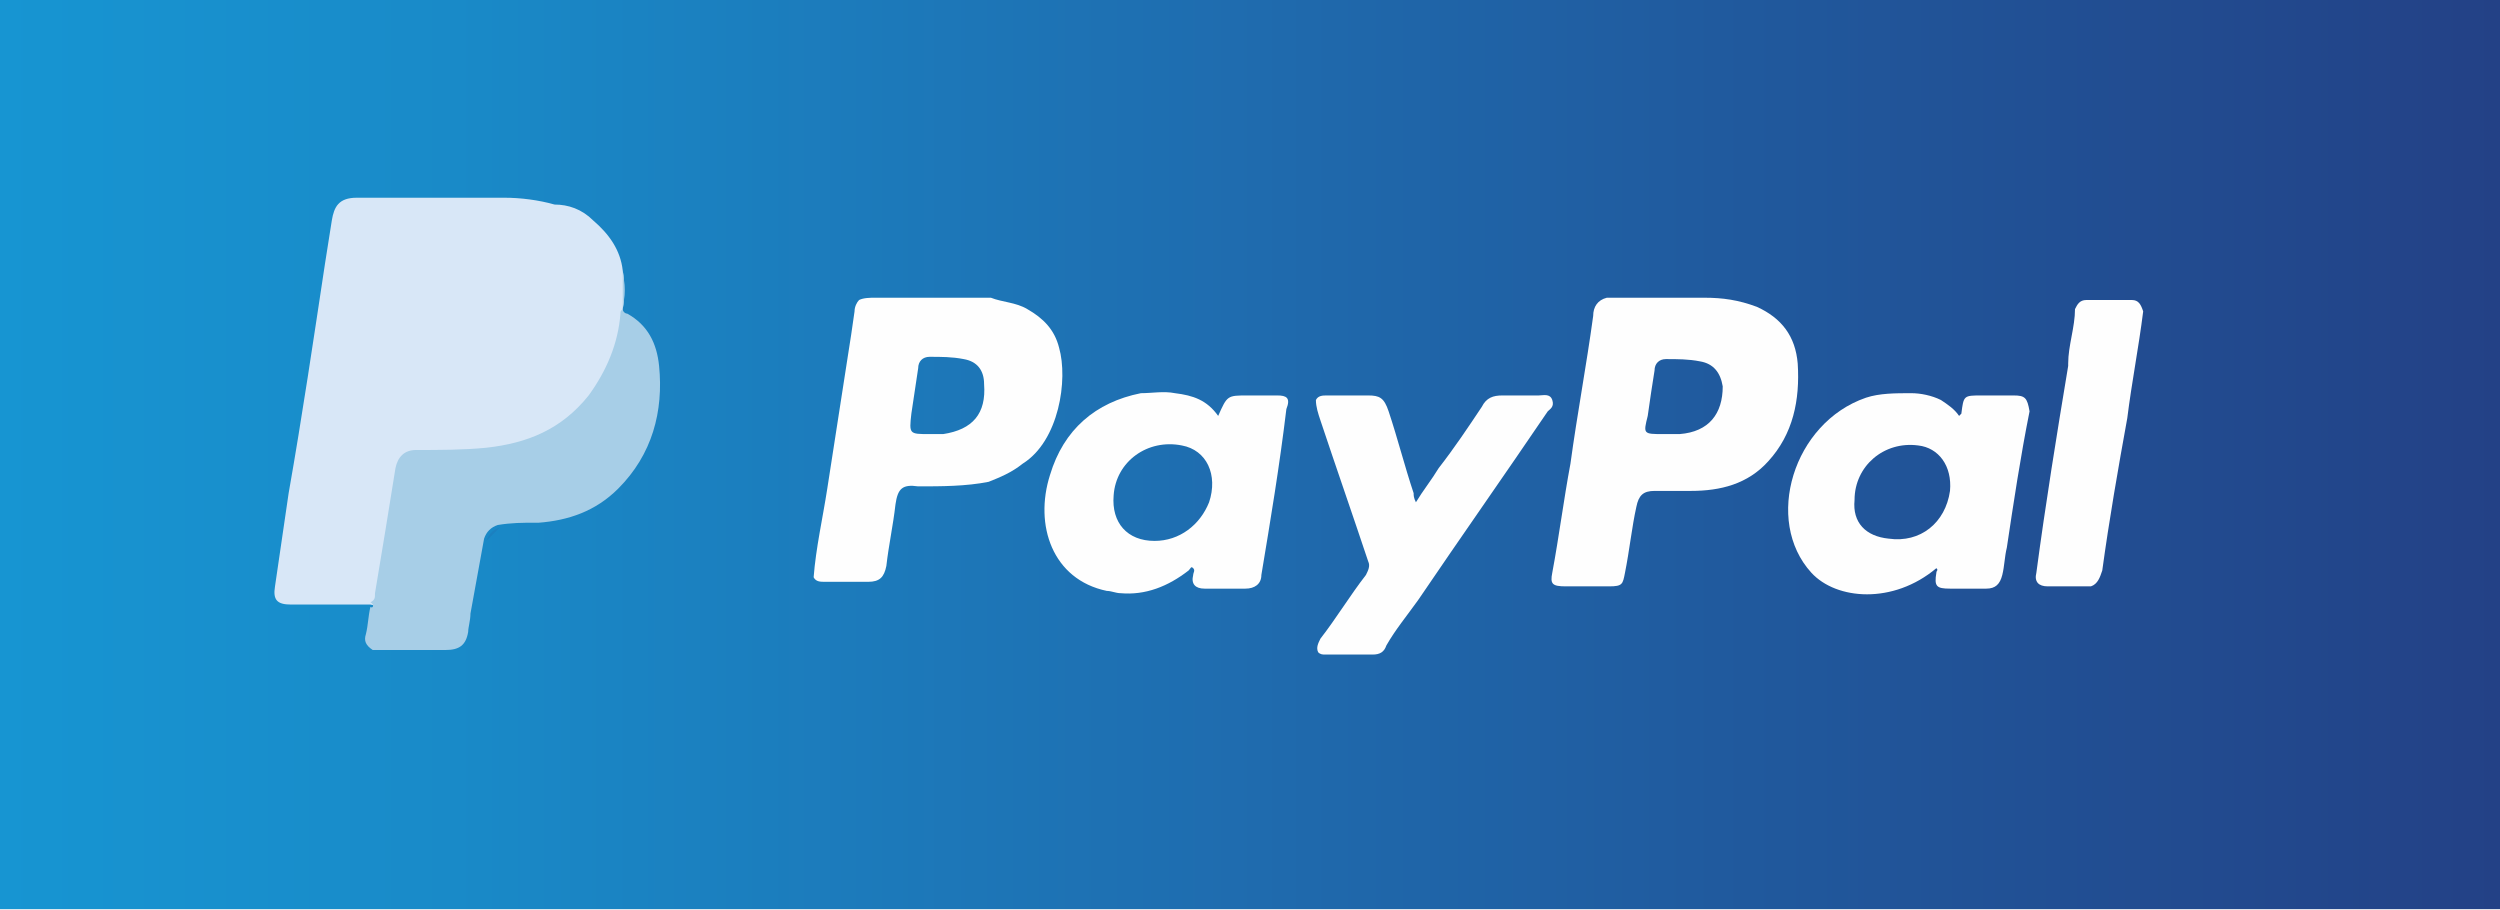
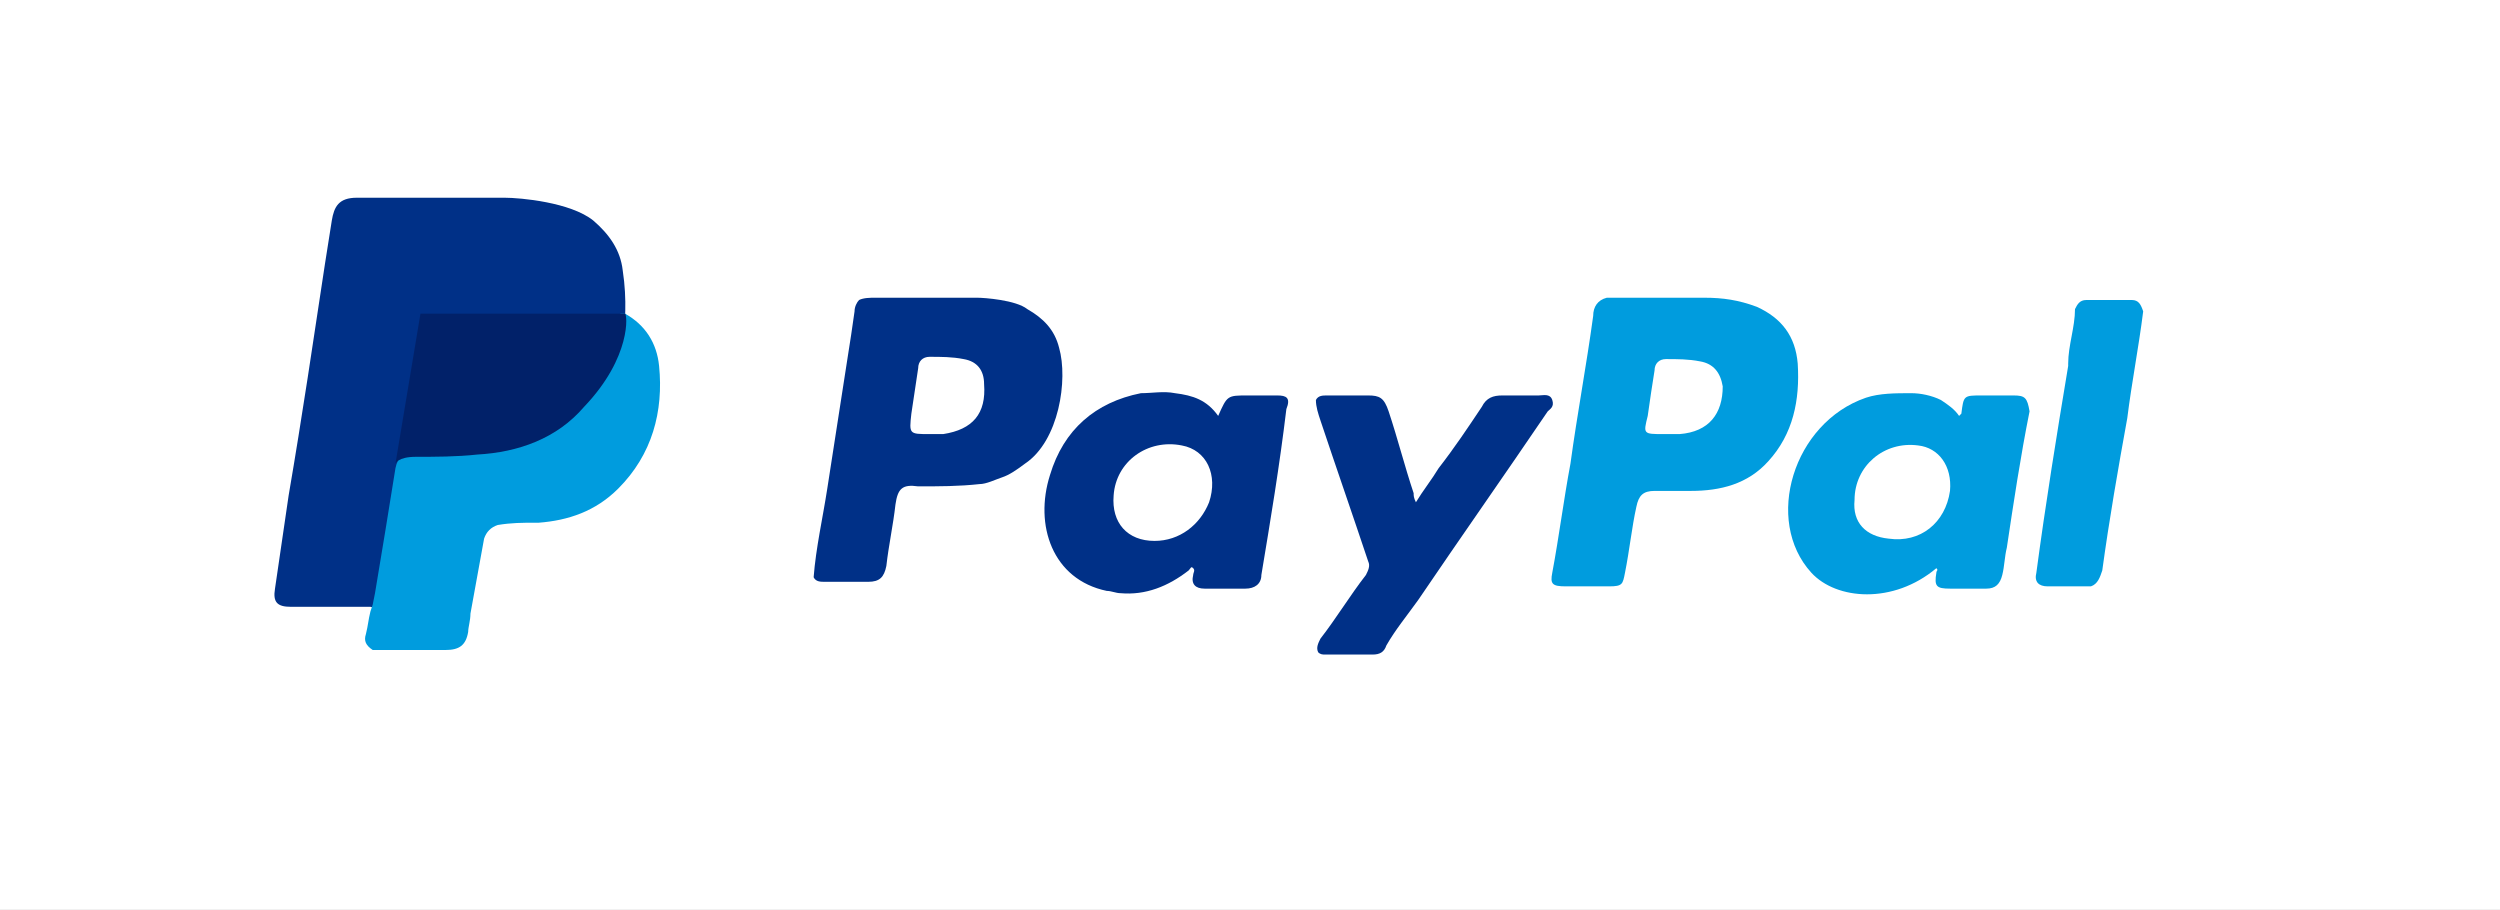
- <svg xmlns="http://www.w3.org/2000/svg" version="1.1" x="0px" y="0px" width="110px" height="40px" viewBox="0 0 110 40" style="enable-background:new 0 0 110 40;" xml:space="preserve">
+ <svg xmlns="http://www.w3.org/2000/svg" version="1.1" id="Слой_1" x="0px" y="0px" width="110px" height="40px" viewBox="0 0 110 40" style="enable-background:new 0 0 110 40;" xml:space="preserve">
  <style type="text/css">
- 	.st0{fill:url(#SVGID_1_);}
- 	.st1{fill:#D8E7F7;}
- 	.st2{fill:#A7CEE7;}
- 	.st3{fill:#1B80C0;}
- 	.st4{fill:#FEFEFE;}
+ 	.st0{fill:#FFFFFF;}
+ 	.st1{fill:#003087;}
+ 	.st2{fill:#009CDE;}
+ 	.st3{fill:#012169;}
</style>
-   <g id="Слой_2">
-     <linearGradient id="SVGID_1_" gradientUnits="userSpaceOnUse" x1="0" y1="20" x2="110" y2="20">
-       <stop offset="0" style="stop-color:#1795D2" />
-       <stop offset="0.181" style="stop-color:#198AC8" />
-       <stop offset="0.504" style="stop-color:#1F6BAE" />
-       <stop offset="0.523" style="stop-color:#1F69AC" />
-       <stop offset="0.687" style="stop-color:#205A9E" />
-       <stop offset="1" style="stop-color:#234186" />
-     </linearGradient>
+   <g>
    <rect class="st0" width="110" height="40" />
  </g>
  <g id="Слой_3">
-     <path class="st1" d="M14.3,11.6c0.1-0.6,0.2-1.3,0.3-1.9c0.1-0.6,0.3-1,1.1-1c2.2,0,4.4,0,6.5,0c0.7,0,1.5,0.1,2.2,0.3   C25,9,25.6,9.2,26.1,9.7c0,0,0,0,0,0c0.7,0.6,1.2,1.3,1.3,2.2c0.1,0.6,0.1,1.1,0,1.7c0,0,0,0,0,0.1c0.1,1.6-0.6,3-1.6,4.2   c-1.2,1.4-2.9,2-4.7,2.1c-0.9,0.1-1.8,0-2.7,0.1c-0.5,0-0.8,0.2-0.8,0.7c-0.2,1-0.3,2-0.5,3c-0.1,0.8-0.2,1.6-0.4,2.5   c0,0.2-0.1,0.4-0.4,0.3c-1.2,0-2.3,0-3.5,0c-0.6,0-0.8-0.2-0.7-0.8c0.2-1.4,0.4-2.7,0.6-4.1C13.3,18.3,13.8,14.9,14.3,11.6z" />
-     <path class="st2" d="M16.3,26.5c0.2-0.1,0.2-0.2,0.2-0.4c0.3-1.8,0.6-3.6,0.9-5.5c0.1-0.5,0.4-0.8,0.9-0.8c1,0,2.1,0,3.1-0.1   c1.8-0.2,3.3-0.8,4.5-2.3c0.8-1.1,1.3-2.3,1.4-3.6c0-0.1,0-0.1,0.1-0.2c0,0.1,0.1,0.2,0.2,0.2c0.9,0.5,1.3,1.3,1.4,2.3   c0.2,2-0.3,3.9-1.8,5.4c-1,1-2.2,1.4-3.5,1.5c-0.1,0-0.1,0-0.2,0c-0.5,0-1,0-1.6,0.1c-0.3,0.1-0.5,0.3-0.6,0.6   c-0.2,1.1-0.4,2.2-0.6,3.3c0,0.3-0.1,0.6-0.1,0.8c-0.1,0.6-0.4,0.8-1,0.8c-1.1,0-2.1,0-3.2,0c-0.3-0.2-0.4-0.4-0.3-0.7   c0.1-0.4,0.1-0.8,0.2-1.2C16.4,26.8,16.5,26.6,16.3,26.5z" />
-     <path class="st2" d="M27.4,13.6c0-0.6,0-1.1,0-1.7C27.5,12.5,27.5,13.1,27.4,13.6z" />
-     <path class="st3" d="M21.4,23.8c0.1-0.3,0.3-0.5,0.6-0.6C21.8,23.4,21.6,23.6,21.4,23.8z" />
+     <path class="st1" d="M14.3,11.6c0.1-0.6,0.2-1.3,0.3-1.9c0.1-0.6,0.3-1,1.1-1c2.2,0,4.4,0,6.5,0c0.7,0,2.9,0.2,3.9,1l0,0   c0.7,0.6,1.2,1.3,1.3,2.2c0.2,1.3,0.1,2.5,0,2.8c-0.2,1.2-0.9,2.3-1.6,3.3c-1.2,1.4-2.9,2-4.7,2.1c-0.9,0.1-1.8,0-2.7,0.1   c-0.5,0-0.8,0.2-0.8,0.7c-0.2,1-0.3,2-0.5,3c-0.1,0.8-0.2,1.6-0.4,2.5c0,0.2-0.1,0.4-0.4,0.3c-1.2,0-2.3,0-3.5,0   c-0.6,0-0.8-0.2-0.7-0.8c0.2-1.4,0.4-2.7,0.6-4.1C13.3,18.3,13.8,14.9,14.3,11.6z" />
+     <path class="st2" d="M16.4,26.6l0.1-0.5c0.3-1.8,0.6-3.6,0.9-5.5c0.1-0.5,0.4-0.8,0.9-0.8c1,0,2.1,0,3.1-0.1   c1.8-0.2,3.3-0.8,4.5-2.3c0.8-1.1,1.3-2.3,1.4-3.6c0.3,0,0.2,0,0.2,0c0.9,0.5,1.4,1.3,1.5,2.3c0.2,2-0.3,3.9-1.8,5.4   c-1,1-2.2,1.4-3.5,1.5c-0.1,0-0.1,0-0.2,0c-0.5,0-1,0-1.6,0.1c-0.3,0.1-0.5,0.3-0.6,0.6c-0.2,1.1-0.4,2.2-0.6,3.3   c0,0.3-0.1,0.6-0.1,0.8c-0.1,0.6-0.4,0.8-1,0.8c-1.1,0-2.1,0-3.2,0c-0.3-0.2-0.4-0.4-0.3-0.7c0.1-0.4,0.1-0.6,0.2-1L16.4,26.6z" />
    <g>
-       <path class="st4" d="M46.6,15.3c-0.2-0.8-0.7-1.3-1.4-1.7c-0.5-0.3-1.1-0.3-1.6-0.5c-1.7,0-3.4,0-5.1,0c-0.2,0-0.5,0-0.7,0.1    c-0.1,0.1-0.2,0.3-0.2,0.5c-0.1,0.7-0.2,1.4-0.3,2c-0.3,1.9-0.6,3.9-0.9,5.8c-0.2,1.3-0.5,2.6-0.6,3.9c0.1,0.2,0.3,0.2,0.5,0.2    c0.6,0,1.3,0,1.9,0c0.5,0,0.7-0.2,0.8-0.7c0.1-0.9,0.3-1.8,0.4-2.7c0.1-0.7,0.3-0.9,1-0.8c1,0,2.1,0,3.1-0.2    c0.5-0.2,1-0.4,1.5-0.8C46.6,19.4,47,16.7,46.6,15.3z M41.5,19.1c-0.2,0-0.4,0-0.6,0c-0.9,0-0.9,0-0.8-0.9c0.1-0.7,0.2-1.3,0.3-2    c0-0.3,0.2-0.5,0.5-0.5c0.5,0,1,0,1.5,0.1c0.6,0.1,0.9,0.5,0.9,1.1C43.4,18.2,42.8,18.9,41.5,19.1z" />
-       <path class="st4" d="M79.1,16c-0.1-1.2-0.7-2-1.8-2.5c-0.8-0.3-1.5-0.4-2.3-0.4c-1.4,0-2.9,0-4.3,0c-0.4,0.1-0.6,0.4-0.6,0.8    c-0.3,2.2-0.7,4.3-1,6.5c-0.3,1.6-0.5,3.2-0.8,4.8c-0.1,0.5,0,0.6,0.6,0.6c0.4,0,0.8,0,1.2,0c0.2,0,0.4,0,0.7,0    c0.6,0,0.6-0.1,0.7-0.6c0.2-1,0.3-2,0.5-2.9c0.1-0.5,0.3-0.7,0.8-0.7c0.5,0,1.1,0,1.6,0c1.3,0,2.5-0.3,3.4-1.3    C78.9,19.1,79.2,17.6,79.1,16z M73.9,19.1c-0.2,0-0.4,0-0.7,0c-0.9,0-0.9,0-0.7-0.8c0.1-0.7,0.2-1.4,0.3-2c0-0.3,0.2-0.5,0.5-0.5    c0.5,0,1,0,1.5,0.1c0.6,0.1,0.9,0.5,1,1.1C75.8,18.2,75.2,19,73.9,19.1z" />
-       <path class="st4" d="M68.3,17.6c-0.1-0.3-0.4-0.2-0.6-0.2c-0.5,0-1.1,0-1.6,0c-0.4,0-0.7,0.1-0.9,0.5c-0.6,0.9-1.2,1.8-1.9,2.7    c-0.3,0.5-0.7,1-1,1.5c-0.1-0.2-0.1-0.3-0.1-0.4c-0.4-1.2-0.7-2.4-1.1-3.6c-0.2-0.6-0.4-0.7-0.9-0.7c-0.6,0-1.2,0-1.8,0    c-0.2,0-0.4,0-0.5,0.2c0,0.3,0.1,0.6,0.2,0.9c0.7,2.1,1.4,4.1,2.1,6.2c0.1,0.2,0,0.4-0.1,0.6c-0.7,0.9-1.3,1.9-2,2.8    c-0.1,0.2-0.2,0.4-0.1,0.6c0.1,0.1,0.2,0.1,0.3,0.1c0.7,0,1.4,0,2.1,0c0.3,0,0.5-0.1,0.6-0.4c0.4-0.7,0.9-1.3,1.4-2    c1.9-2.8,3.8-5.5,5.7-8.3C68.2,18,68.4,17.9,68.3,17.6z" />
-       <path class="st4" d="M88.6,17.4c-0.5,0-1,0-1.4,0c-0.8,0-0.8,0-0.9,0.8c0,0,0,0-0.1,0.1c-0.2-0.3-0.5-0.5-0.8-0.7    c-0.4-0.2-0.9-0.3-1.3-0.3c-0.7,0-1.4,0-2,0.2c-3.2,1.1-4.5,5.4-2.4,7.7c1.1,1.2,3.6,1.4,5.5-0.2c0.1,0.1,0,0.1,0,0.2    c-0.1,0.6,0,0.7,0.6,0.7c0.5,0,1.1,0,1.6,0c0.4,0,0.6-0.2,0.7-0.6c0.1-0.4,0.1-0.8,0.2-1.2c0.3-2,0.6-4,1-6    C89.2,17.5,89.1,17.4,88.6,17.4z M85.8,21.6c-0.2,1.4-1.3,2.3-2.7,2.1c-1-0.1-1.6-0.7-1.5-1.7c0-1.5,1.3-2.6,2.8-2.4    C85.3,19.7,85.9,20.5,85.8,21.6z" />
-       <path class="st4" d="M56.2,17.4c-0.4,0-0.9,0-1.3,0c-0.9,0-0.9,0-1.3,0.9c-0.5-0.7-1.1-0.9-1.9-1c-0.5-0.1-1,0-1.5,0    c-2,0.4-3.4,1.6-4,3.6c-0.7,2.2,0.1,4.6,2.5,5.1c0.2,0,0.4,0.1,0.6,0.1c1.1,0.1,2.1-0.3,3-1c0.1-0.1,0.1-0.2,0.2-0.1    c0.1,0.1,0,0.2,0,0.3c-0.1,0.4,0.1,0.6,0.5,0.6c0.6,0,1.2,0,1.8,0c0.4,0,0.7-0.2,0.7-0.6c0.4-2.4,0.8-4.8,1.1-7.3    C56.8,17.5,56.6,17.4,56.2,17.4z M53.2,22.1c-0.4,1-1.3,1.7-2.4,1.7c-1.2,0-1.9-0.8-1.8-2c0.1-1.5,1.5-2.5,3-2.2    C53.1,19.8,53.6,20.9,53.2,22.1z" />
-       <path class="st4" d="M93.8,13.2c-0.7,0-1.4,0-2,0c-0.3,0-0.4,0.2-0.5,0.4c0,0.8-0.3,1.6-0.3,2.4c0,0,0,0.1,0,0.1    c-0.5,3-1,6.1-1.4,9.1c-0.1,0.4,0.1,0.6,0.5,0.6c0.6,0,1.2,0,1.9,0c0.3-0.1,0.4-0.4,0.5-0.7c0.3-2.2,0.7-4.5,1.1-6.7    c0.2-1.6,0.5-3.1,0.7-4.7C94.2,13.4,94.1,13.2,93.8,13.2z" />
+       <path class="st3" d="M27.5,13.8l-9,0l-1.1,6.6c0,0,0.1-0.3,0.9-0.3c0.8,0,1.8,0,2.7-0.1c1.8-0.1,3.5-0.7,4.7-2.1    C27.8,15.7,27.6,13.8,27.5,13.8z" />
+       <path class="st1" d="M46.6,15.3c-0.2-0.8-0.7-1.3-1.4-1.7c-0.5-0.4-1.9-0.5-2.2-0.5h-4.5c-0.2,0-0.5,0-0.7,0.1    c-0.1,0.1-0.2,0.3-0.2,0.5c-0.1,0.7-0.2,1.4-0.3,2c-0.3,1.9-0.6,3.9-0.9,5.8c-0.2,1.3-0.5,2.6-0.6,3.9c0.1,0.2,0.3,0.2,0.5,0.2    c0.6,0,1.3,0,1.9,0c0.5,0,0.7-0.2,0.8-0.7c0.1-0.9,0.3-1.8,0.4-2.7c0.1-0.7,0.3-0.9,1-0.8c0.9,0,1.8,0,2.7-0.1    c0.3,0,0.7-0.2,1-0.3c0.3-0.1,0.6-0.3,1-0.6C46.6,19.4,47,16.7,46.6,15.3z M41.5,19.1c-0.2,0-0.4,0-0.6,0c-0.9,0-0.9,0-0.8-0.9    c0.1-0.7,0.2-1.3,0.3-2c0-0.3,0.2-0.5,0.5-0.5c0.5,0,1,0,1.5,0.1c0.6,0.1,0.9,0.5,0.9,1.1C43.4,18.2,42.8,18.9,41.5,19.1z" />
+       <path class="st2" d="M79.1,16c-0.1-1.2-0.7-2-1.8-2.5c-0.8-0.3-1.5-0.4-2.3-0.4c-1.4,0-2.9,0-4.3,0c-0.4,0.1-0.6,0.4-0.6,0.8    c-0.3,2.2-0.7,4.3-1,6.5c-0.3,1.6-0.5,3.2-0.8,4.8c-0.1,0.5,0,0.6,0.6,0.6c0.4,0,0.8,0,1.2,0c0.2,0,0.4,0,0.7,0    c0.6,0,0.6-0.1,0.7-0.6c0.2-1,0.3-2,0.5-2.9c0.1-0.5,0.3-0.7,0.8-0.7s1.1,0,1.6,0c1.3,0,2.5-0.3,3.4-1.3    C78.9,19.1,79.2,17.6,79.1,16z M73.9,19.1c-0.2,0-0.4,0-0.7,0c-0.9,0-0.9,0-0.7-0.8c0.1-0.7,0.2-1.4,0.3-2c0-0.3,0.2-0.5,0.5-0.5    c0.5,0,1,0,1.5,0.1c0.6,0.1,0.9,0.5,1,1.1C75.8,18.2,75.2,19,73.9,19.1z" />
+       <path class="st1" d="M68.3,17.6c-0.1-0.3-0.4-0.2-0.6-0.2c-0.5,0-1.1,0-1.6,0c-0.4,0-0.7,0.1-0.9,0.5c-0.6,0.9-1.2,1.8-1.9,2.7    c-0.3,0.5-0.7,1-1,1.5c-0.1-0.2-0.1-0.3-0.1-0.4c-0.4-1.2-0.7-2.4-1.1-3.6c-0.2-0.6-0.4-0.7-0.9-0.7c-0.6,0-1.2,0-1.8,0    c-0.2,0-0.4,0-0.5,0.2c0,0.3,0.1,0.6,0.2,0.9c0.7,2.1,1.4,4.1,2.1,6.2c0.1,0.2,0,0.4-0.1,0.6c-0.7,0.9-1.3,1.9-2,2.8    c-0.1,0.2-0.2,0.4-0.1,0.6c0.1,0.1,0.2,0.1,0.3,0.1c0.7,0,1.4,0,2.1,0c0.3,0,0.5-0.1,0.6-0.4c0.4-0.7,0.9-1.3,1.4-2    c1.9-2.8,3.8-5.5,5.7-8.3C68.2,18,68.4,17.9,68.3,17.6z" />
+       <path class="st2" d="M88.6,17.4c-0.5,0-1,0-1.4,0c-0.8,0-0.8,0-0.9,0.8c0,0,0,0-0.1,0.1c-0.2-0.3-0.5-0.5-0.8-0.7    c-0.4-0.2-0.9-0.3-1.3-0.3c-0.7,0-1.4,0-2,0.2c-3.2,1.1-4.5,5.4-2.4,7.7c1.1,1.2,3.6,1.4,5.5-0.2c0.1,0.1,0,0.1,0,0.2    c-0.1,0.6,0,0.7,0.6,0.7c0.5,0,1.1,0,1.6,0c0.4,0,0.6-0.2,0.7-0.6s0.1-0.8,0.2-1.2c0.3-2,0.6-4,1-6C89.2,17.5,89.1,17.4,88.6,17.4    z M85.8,21.6c-0.2,1.4-1.3,2.3-2.7,2.1c-1-0.1-1.6-0.7-1.5-1.7c0-1.5,1.3-2.6,2.8-2.4C85.3,19.7,85.9,20.5,85.8,21.6z" />
+       <path class="st1" d="M56.2,17.4c-0.4,0-0.9,0-1.3,0c-0.9,0-0.9,0-1.3,0.9c-0.5-0.7-1.1-0.9-1.9-1c-0.5-0.1-1,0-1.5,0    c-2,0.4-3.4,1.6-4,3.6c-0.7,2.2,0.1,4.6,2.5,5.1c0.2,0,0.4,0.1,0.6,0.1c1.1,0.1,2.1-0.3,3-1c0.1-0.1,0.1-0.2,0.2-0.1    c0.1,0.1,0,0.2,0,0.3c-0.1,0.4,0.1,0.6,0.5,0.6c0.6,0,1.2,0,1.8,0c0.4,0,0.7-0.2,0.7-0.6c0.4-2.4,0.8-4.8,1.1-7.3    C56.8,17.5,56.6,17.4,56.2,17.4z M53.2,22.1c-0.4,1-1.3,1.7-2.4,1.7c-1.2,0-1.9-0.8-1.8-2c0.1-1.5,1.5-2.5,3-2.2    C53.1,19.8,53.6,20.9,53.2,22.1z" />
+       <path class="st2" d="M93.8,13.2c-0.7,0-1.4,0-2,0c-0.3,0-0.4,0.2-0.5,0.4c0,0.8-0.3,1.6-0.3,2.4v0.1c-0.5,3-1,6.1-1.4,9.1    c-0.1,0.4,0.1,0.6,0.5,0.6c0.6,0,1.2,0,1.9,0c0.3-0.1,0.4-0.4,0.5-0.7c0.3-2.2,0.7-4.5,1.1-6.7c0.2-1.6,0.5-3.1,0.7-4.7    C94.2,13.4,94.1,13.2,93.8,13.2z" />
    </g>
  </g>
</svg>
